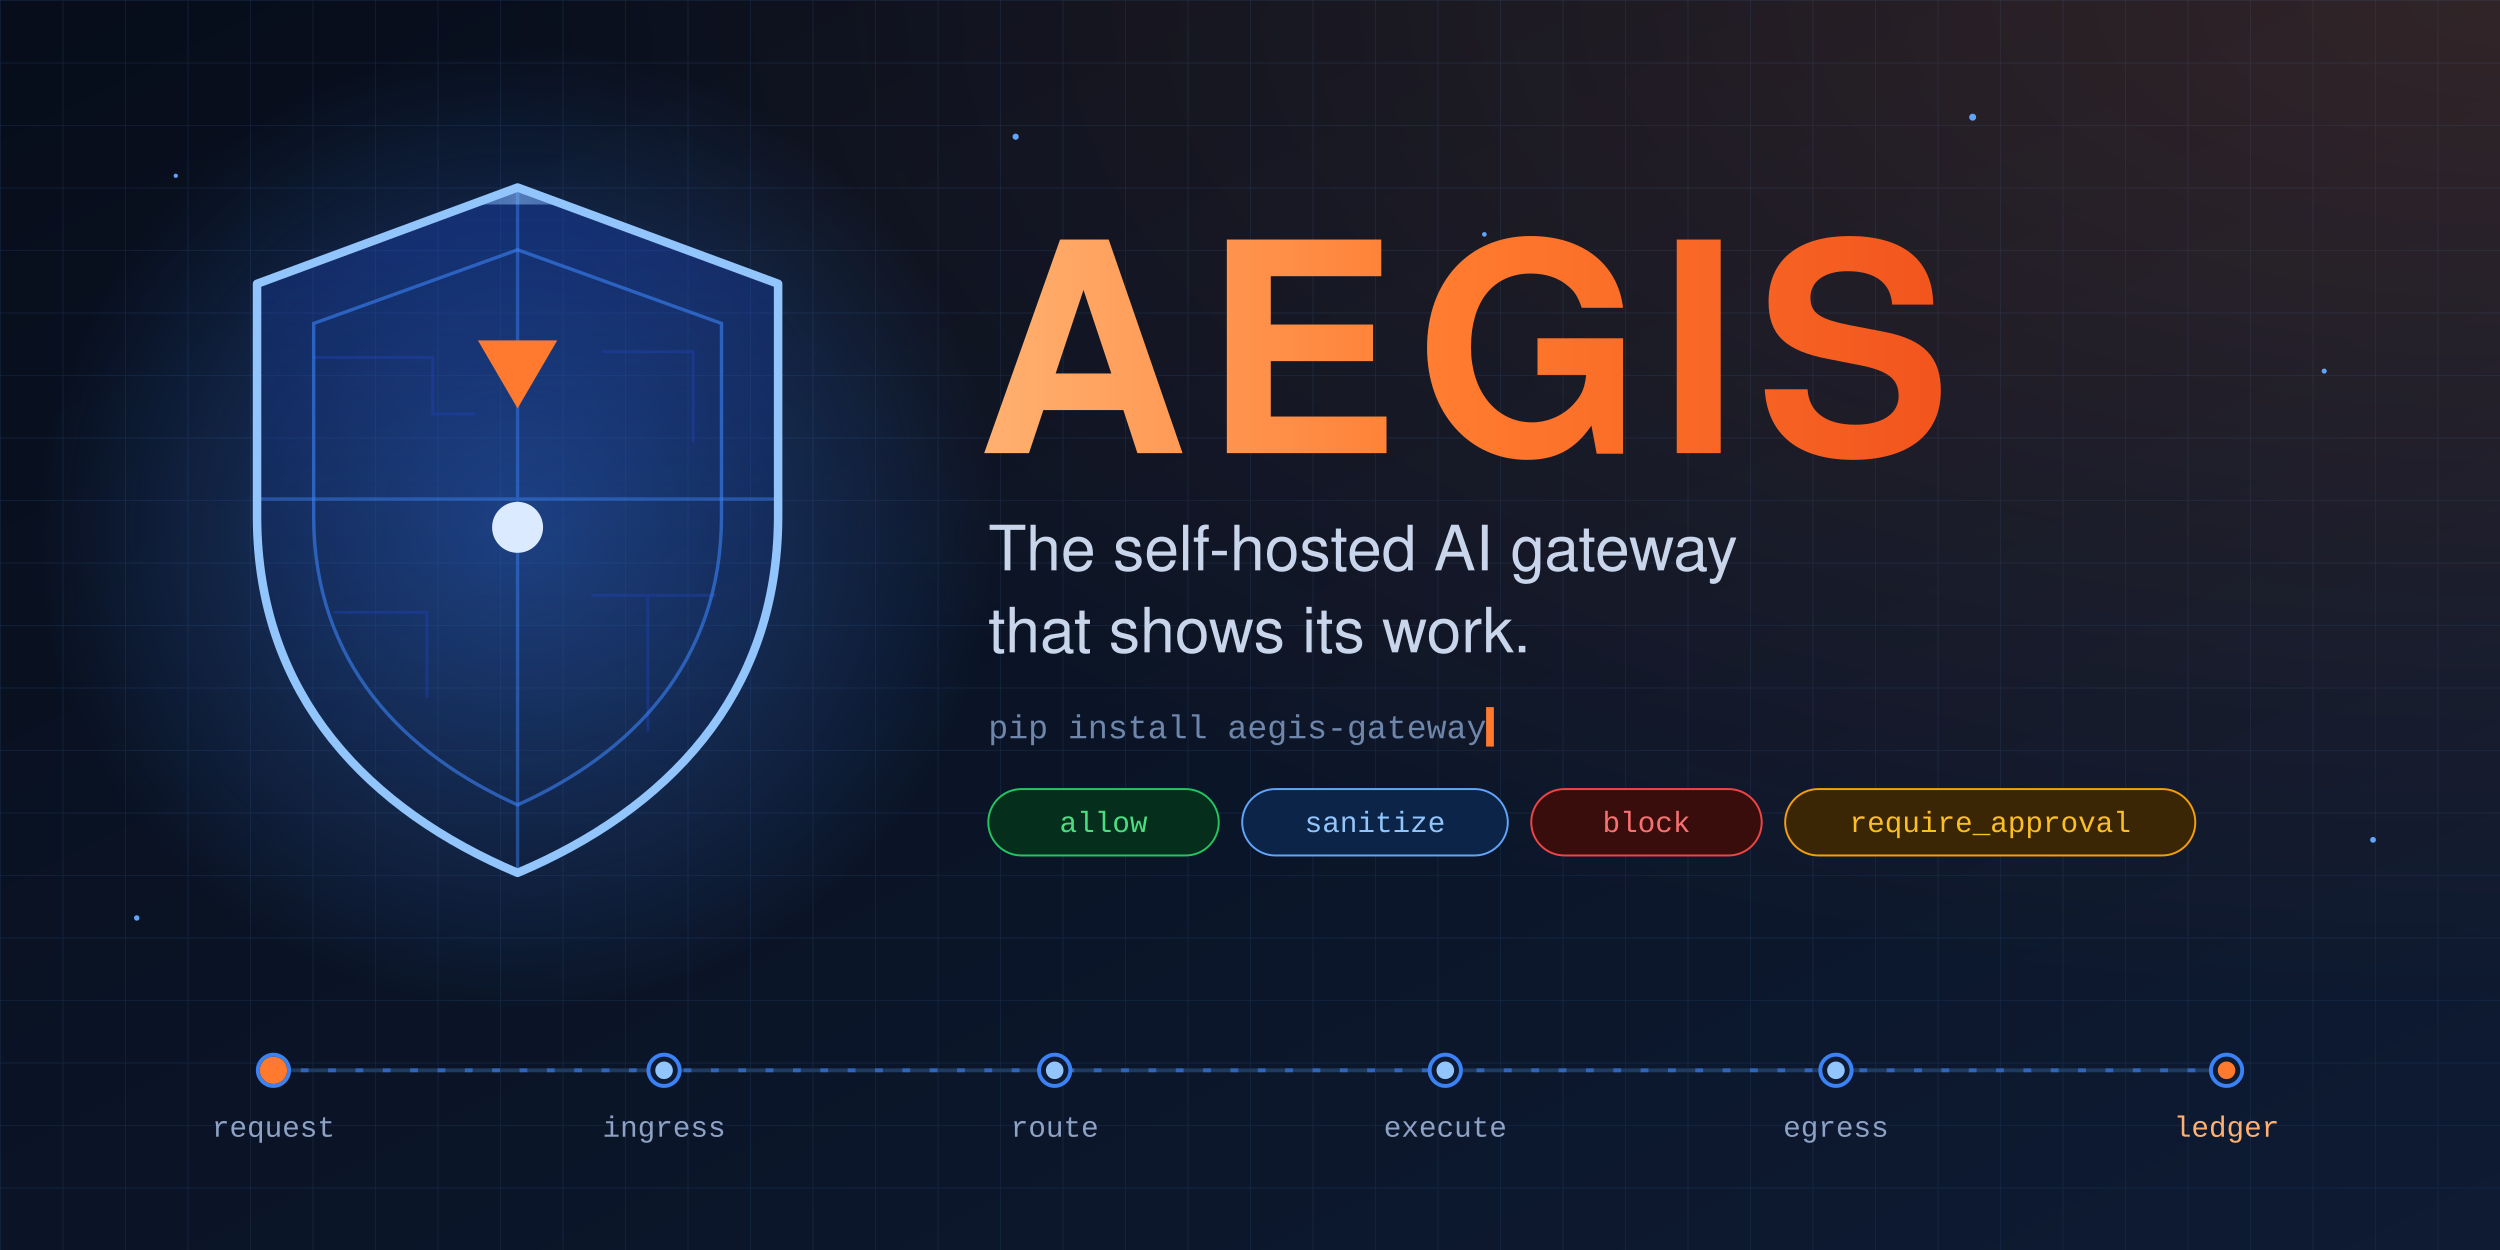
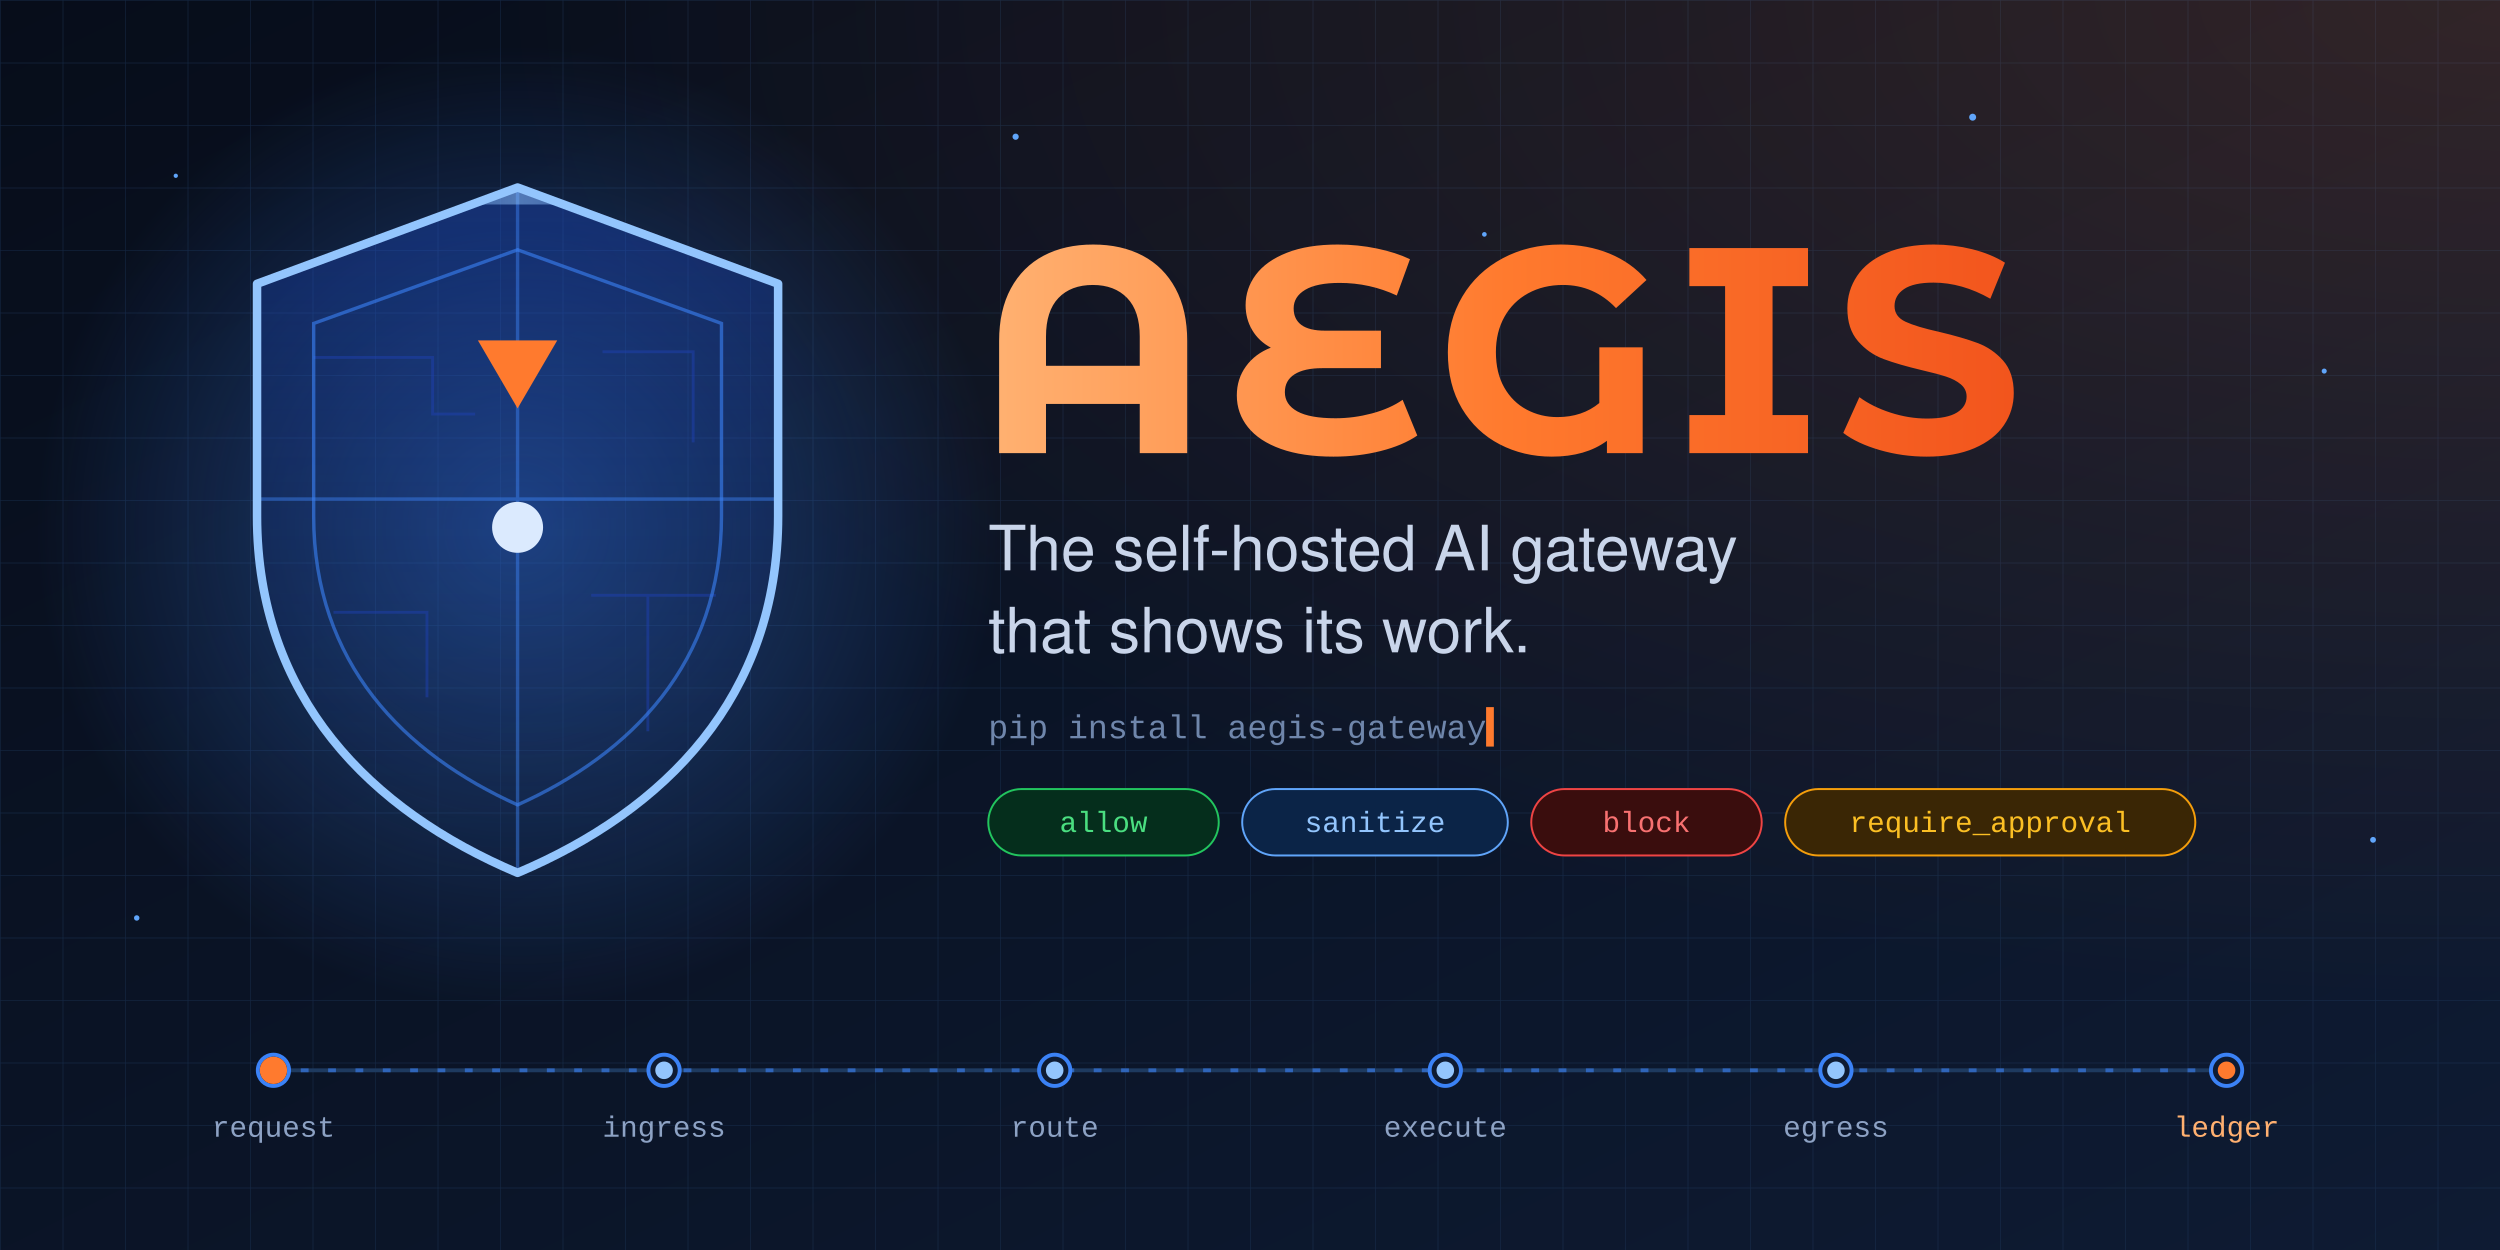
<svg xmlns="http://www.w3.org/2000/svg" width="1280" height="640" viewBox="0 0 1280 640" role="img" aria-labelledby="t d">
  <defs>
    <linearGradient id="bg" x1="0" y1="0" x2="1" y2="1">
      <stop offset="0" stop-color="#070d1a" />
      <stop offset="1" stop-color="#0e1b33" />
    </linearGradient>
    <radialGradient id="glow" cx="0.5" cy="0.5" r="0.5">
      <stop offset="0" stop-color="#3b82f6" stop-opacity="0.45" />
      <stop offset="1" stop-color="#3b82f6" stop-opacity="0" />
    </radialGradient>
    <radialGradient id="corner" cx="1" cy="0" r="0.8">
      <stop offset="0" stop-color="#ff7a2e" stop-opacity="0.16" />
      <stop offset="1" stop-color="#ff7a2e" stop-opacity="0" />
    </radialGradient>
    <linearGradient id="word" x1="0" y1="0" x2="1" y2="0">
      <stop offset="0" stop-color="#ffb070" />
      <stop offset="0.5" stop-color="#ff7a2e" />
      <stop offset="1" stop-color="#f2551d" />
    </linearGradient>
    <linearGradient id="shieldFill" x1="0" y1="0" x2="0" y2="1">
      <stop offset="0" stop-color="#1d4ed8" stop-opacity="0.35" />
      <stop offset="1" stop-color="#0b1a36" stop-opacity="0.1" />
    </linearGradient>
    <linearGradient id="sweep" x1="0" y1="0" x2="1" y2="0">
      <stop offset="0" stop-color="#60a5fa" stop-opacity="0" />
      <stop offset="0.5" stop-color="#93c5fd" stop-opacity="0.9" />
      <stop offset="1" stop-color="#60a5fa" stop-opacity="0" />
    </linearGradient>
    <pattern id="grid" width="32" height="32" patternUnits="userSpaceOnUse">
      <path d="M32 0H0V32" fill="none" stroke="#1e3a5f" stroke-width="0.6" opacity="0.55" />
    </pattern>
    <clipPath id="shieldClip">
      <path d="M200 70 L292 104 V186 C292 250 252 290 200 312 C148 290 108 250 108 186 V104 Z" />
    </clipPath>
  </defs>
  <style>
    .mono { font-family: ui-monospace, SFMono-Regular, "SF Mono", Menlo, Consolas, "Liberation Mono", monospace; }
    .sans { font-family: "Segoe UI", -apple-system, BlinkMacSystemFont, "Helvetica Neue", Helvetica, Arial, sans-serif; }

    .draw { stroke-dasharray: 760; stroke-dashoffset: 0; animation: draw 9s ease-in-out infinite; }
    @keyframes draw { 0% { stroke-dashoffset: 760; } 18% { stroke-dashoffset: 0; } 100% { stroke-dashoffset: 0; } }

    .pulse { transform-origin: 200px 190px; animation: pulse 3s ease-in-out infinite; }
    @keyframes pulse { 0%,100% { opacity: .55; transform: scale(1); } 50% { opacity: 1; transform: scale(1.08); } }

    .scan { animation: scan 4.5s linear infinite; }
    @keyframes scan { 0% { transform: translateY(-40px); } 100% { transform: translateY(260px); } }

    .node { animation: node 6s ease-out infinite; }
    @keyframes node { 0% { opacity: 1; } 12% { opacity: 1; } 30% { opacity: .25; } 100% { opacity: .25; } }
    .n0 { animation-delay: 0s; } .n1 { animation-delay: 1s; } .n2 { animation-delay: 2s; }
    .n3 { animation-delay: 3s; } .n4 { animation-delay: 4s; } .n5 { animation-delay: 5s; }

    .pill { animation: pill 12s ease-in-out infinite; }
    @keyframes pill { 0%,100% { opacity: .55; } 4%,21% { opacity: 1; } 25% { opacity: .55; } }
    .p0 { animation-delay: 0s; } .p1 { animation-delay: 3s; } .p2 { animation-delay: 6s; } .p3 { animation-delay: 9s; }

    .caret { animation: blink 1.1s steps(1) infinite; }
    @keyframes blink { 50% { opacity: 0; } }

    .twinkle { animation: tw 5s ease-in-out infinite; }
    @keyframes tw { 0%,100% { opacity: .15; } 50% { opacity: .8; } }
    @media (prefers-reduced-motion: reduce) { * { animation: none !important; } }
  </style>
  <rect width="1280" height="640" fill="url(#bg)" />
  <rect width="1280" height="640" fill="url(#grid)" />
  <rect width="1280" height="640" fill="url(#corner)" />
  <g fill="#60a5fa">
    <circle class="twinkle" cx="520" cy="70" r="1.6" style="animation-delay:.4s" />
    <circle class="twinkle" cx="760" cy="120" r="1.2" style="animation-delay:1.7s" />
    <circle class="twinkle" cx="1010" cy="60" r="1.8" style="animation-delay:2.9s" />
    <circle class="twinkle" cx="1190" cy="190" r="1.3" style="animation-delay:.9s" />
    <circle class="twinkle" cx="1215" cy="430" r="1.5" style="animation-delay:3.6s" />
    <circle class="twinkle" cx="70" cy="470" r="1.4" style="animation-delay:2.2s" />
    <circle class="twinkle" cx="90" cy="90" r="1.1" style="animation-delay:4.1s" />
  </g>
  <g transform="translate(265 270) scale(1.45) translate(-200 -190)">
    <circle cx="200" cy="190" r="170" fill="url(#glow)" class="pulse" />
    <path d="M200 70 L292 104 V186 C292 250 252 290 200 312 C148 290 108 250 108 186 V104 Z" fill="url(#shieldFill)" />
    <g clip-path="url(#shieldClip)">
      <path d="M200 70 V312 M108 180 H292" stroke="#3b82f6" stroke-width="1.2" opacity=".45" />
      <g stroke="#1e40af" stroke-width="1" opacity=".5" fill="none">
        <path d="M128 130 H170 V150 H185" />
        <path d="M230 128 H262 V160" />
        <path d="M135 220 H168 V250" />
        <path d="M226 214 H270 M246 214 V262" />
      </g>
      <rect class="scan" x="100" y="60" width="200" height="16" fill="url(#sweep)" opacity=".55" />
    </g>
    <path class="draw" d="M200 70 L292 104 V186 C292 250 252 290 200 312 C148 290 108 250 108 186 V104 Z" fill="none" stroke="#93c5fd" stroke-width="3" stroke-linejoin="round" />
    <path d="M200 92 L272 118 V186 C272 238 240 270 200 288 C160 270 128 238 128 186 V118 Z" fill="none" stroke="#3b82f6" stroke-width="1.2" opacity=".6" />
    <path d="M186 124 L214 124 L200 148 Z" fill="#ff7a2e" />
    <circle cx="200" cy="190" r="9" fill="#dbeafe" class="pulse" />
  </g>
-   <text x="500" y="232" class="sans" font-size="150" font-weight="800" letter-spacing="8" fill="url(#word)">AEGIS</text>
+   <path id="wordmark" aria-label="AEGIS" d="M559.70 125.20Q574.25 125.20 585.05 130.90Q595.85 136.60 601.85 147.70Q607.85 158.80 607.85 174.55L607.85 232L583.55 232L583.55 206.80L535.55 206.80L535.55 232L511.55 232L511.55 174.55Q511.55 158.80 517.55 147.70Q523.55 136.60 534.35 130.90Q545.15 125.20 559.70 125.20M535.55 187.30L583.55 187.30L583.55 172.30Q583.55 159.25 577.10 152.57Q570.65 145.90 559.55 145.90Q548.30 145.90 541.92 152.57Q535.55 159.25 535.55 172.30M718.15 204.70L725.65 223Q718.15 228.10 706.82 230.95Q695.50 233.80 682.75 233.80Q666.85 233.80 655.75 229.82Q644.65 225.85 638.95 218.72Q633.25 211.60 633.25 202.45Q633.25 194.05 637.90 187.60Q642.55 181.15 650.65 178Q644.50 174.70 641.13 169Q637.75 163.30 637.75 156.25Q637.75 147.70 643 140.65Q648.25 133.60 658.90 129.40Q669.55 125.20 685 125.20Q695.20 125.20 704.95 127.23Q714.70 129.25 721.90 132.70L715.15 151.30Q701.35 144.85 685.90 144.85Q674.20 144.85 668.27 148.38Q662.35 151.90 662.35 157.90Q662.35 163.45 666.32 166.38Q670.30 169.30 678.40 169.30L707.05 169.30L707.05 188.50L676.90 188.50Q667.75 188.50 662.80 191.65Q657.85 194.80 657.85 200.80Q657.85 207.10 664.23 210.63Q670.60 214.15 683.80 214.15Q693.10 214.15 702.40 211.68Q711.70 209.20 718.15 204.70M818.85 206.35L818.85 177.85L841.05 177.85L841.05 232L822.75 232L822.75 225.70Q811.80 233.80 794.55 233.80Q780 233.80 767.85 227.50Q755.70 221.20 748.50 209.13Q741.30 197.05 741.30 180.40Q741.30 164.35 748.72 151.82Q756.15 139.30 769.35 132.25Q782.55 125.20 799.05 125.20Q812.85 125.20 824.10 129.85Q835.35 134.50 843 143.35L827.40 157.75Q816.15 145.90 800.25 145.90Q790.20 145.90 782.40 150.18Q774.60 154.45 770.25 162.25Q765.90 170.05 765.90 180.25Q765.90 190.90 770.17 198.40Q774.45 205.90 781.65 209.72Q788.85 213.55 797.40 213.55Q810.15 213.55 818.85 206.35M925.70 146.50L907.55 146.50L907.55 212.50L925.70 212.50L925.70 232L864.95 232L864.95 212.50L883.25 212.50L883.25 146.50L864.95 146.50L864.95 127L925.70 127M986.50 233.80Q974.05 233.80 962.42 230.43Q950.80 227.05 943.75 221.65L952 203.35Q958.75 208.30 968.05 211.30Q977.35 214.30 986.65 214.30Q997 214.30 1001.95 211.22Q1006.90 208.15 1006.90 203.05Q1006.90 199.30 1003.97 196.82Q1001.05 194.35 996.47 192.85Q991.90 191.35 984.10 189.55Q972.10 186.70 964.45 183.85Q956.80 181 951.32 174.70Q945.85 168.40 945.85 157.90Q945.85 148.75 950.80 141.32Q955.75 133.90 965.72 129.55Q975.70 125.20 990.10 125.20Q1000.15 125.20 1009.75 127.60Q1019.35 130 1026.55 134.50L1019.05 152.95Q1004.50 144.70 989.95 144.70Q979.75 144.70 974.88 148Q970 151.30 970 156.70Q970 162.10 975.63 164.73Q981.25 167.35 992.80 169.90Q1004.80 172.75 1012.45 175.60Q1020.10 178.45 1025.58 184.60Q1031.05 190.75 1031.05 201.25Q1031.05 210.25 1026.02 217.68Q1021 225.10 1010.95 229.45Q1000.90 233.80 986.50 233.80" fill="url(#word)" />
  <text x="506" y="292" class="sans" font-size="32" fill="#c9d5ea">The self-hosted AI gateway</text>
  <text x="506" y="334" class="sans" font-size="32" fill="#c9d5ea">that shows its work.</text>
  <text x="506" y="378" class="mono" font-size="17" fill="#6f86ab">pip install aegis-gateway<tspan class="caret" fill="#ff7a2e"> ▍</tspan>
  </text>
  <g class="mono" font-size="15" text-anchor="middle">
    <g class="pill p0">
      <rect x="506" y="404" width="118" height="34" rx="17" fill="#052e1c" stroke="#22c55e" />
      <text x="565" y="426" fill="#4ade80">allow</text>
    </g>
    <g class="pill p1">
      <rect x="636" y="404" width="136" height="34" rx="17" fill="#0b2447" stroke="#60a5fa" />
      <text x="704" y="426" fill="#93c5fd">sanitize</text>
    </g>
    <g class="pill p2">
      <rect x="784" y="404" width="118" height="34" rx="17" fill="#3a0d0d" stroke="#ef4444" />
      <text x="843" y="426" fill="#f87171">block</text>
    </g>
    <g class="pill p3">
      <rect x="914" y="404" width="210" height="34" rx="17" fill="#3a2605" stroke="#f59e0b" />
      <text x="1019" y="426" fill="#fbbf24">require_approval</text>
    </g>
  </g>
  <g transform="translate(0 548)">
    <path d="M140 0 H1140" stroke="#1e3a5f" stroke-width="2" />
    <path d="M140 0 H1140" stroke="#3b82f6" stroke-width="2" stroke-dasharray="4 10" opacity=".6">
      <animate attributeName="stroke-dashoffset" from="0" to="-28" dur="1s" repeatCount="indefinite" />
    </path>
    <g fill="#0e1b33" stroke="#3b82f6" stroke-width="2">
      <circle cx="140" cy="0" r="8" />
      <circle cx="340" cy="0" r="8" />
      <circle cx="540" cy="0" r="8" />
      <circle cx="740" cy="0" r="8" />
      <circle cx="940" cy="0" r="8" />
      <circle cx="1140" cy="0" r="8" />
    </g>
    <g fill="#93c5fd">
      <circle class="node n0" cx="140" cy="0" r="4.5" />
      <circle class="node n1" cx="340" cy="0" r="4.5" />
      <circle class="node n2" cx="540" cy="0" r="4.5" />
      <circle class="node n3" cx="740" cy="0" r="4.5" />
      <circle class="node n4" cx="940" cy="0" r="4.5" />
      <circle class="node n5" cx="1140" cy="0" r="4.5" fill="#ff7a2e" />
    </g>
    <g class="mono" font-size="15" fill="#8da2c4" text-anchor="middle">
      <text x="140" y="34">request</text>
      <text x="340" y="34">ingress</text>
      <text x="540" y="34">route</text>
      <text x="740" y="34">execute</text>
      <text x="940" y="34">egress</text>
      <text x="1140" y="34" fill="#ffb070">ledger</text>
    </g>
    <circle r="7" fill="#ff7a2e" cx="140" cy="0">
      <animateMotion dur="6s" repeatCount="indefinite" keyPoints="0;1;1" keyTimes="0;0.84;1" calcMode="linear" path="M0 0 H1000" />
      <animate attributeName="opacity" values="1;1;0;0" keyTimes="0;0.84;0.9;1" dur="6s" repeatCount="indefinite" />
    </circle>
  </g>
</svg>
